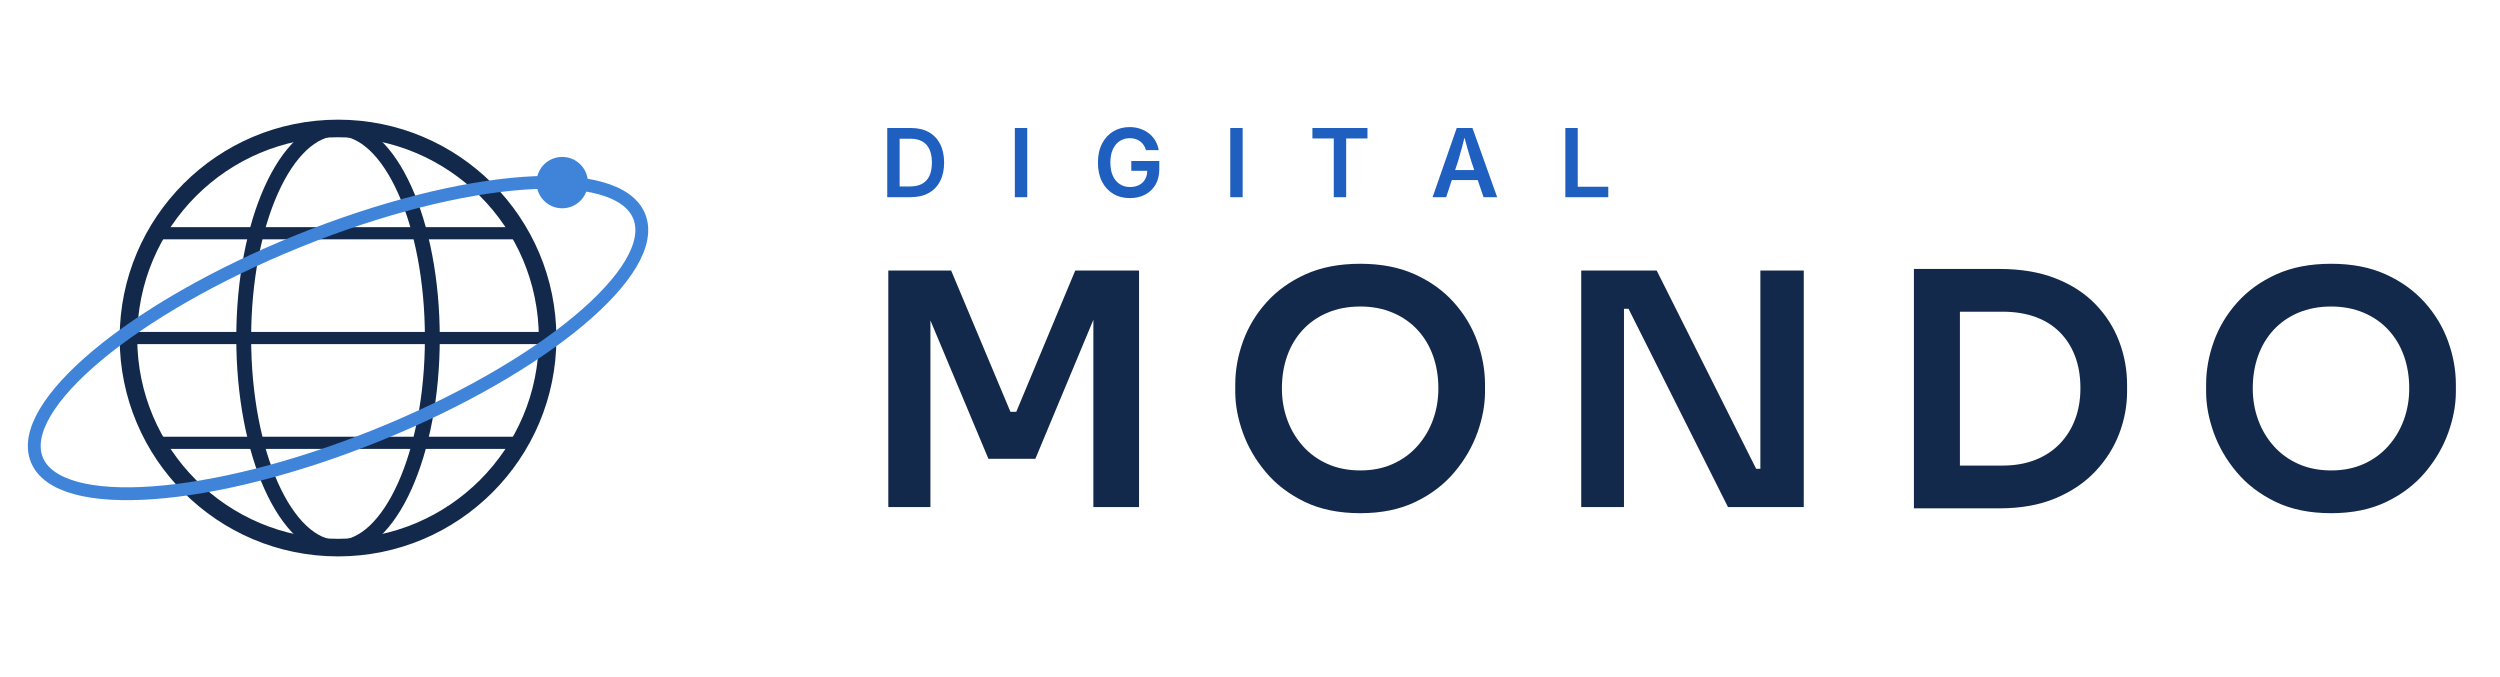
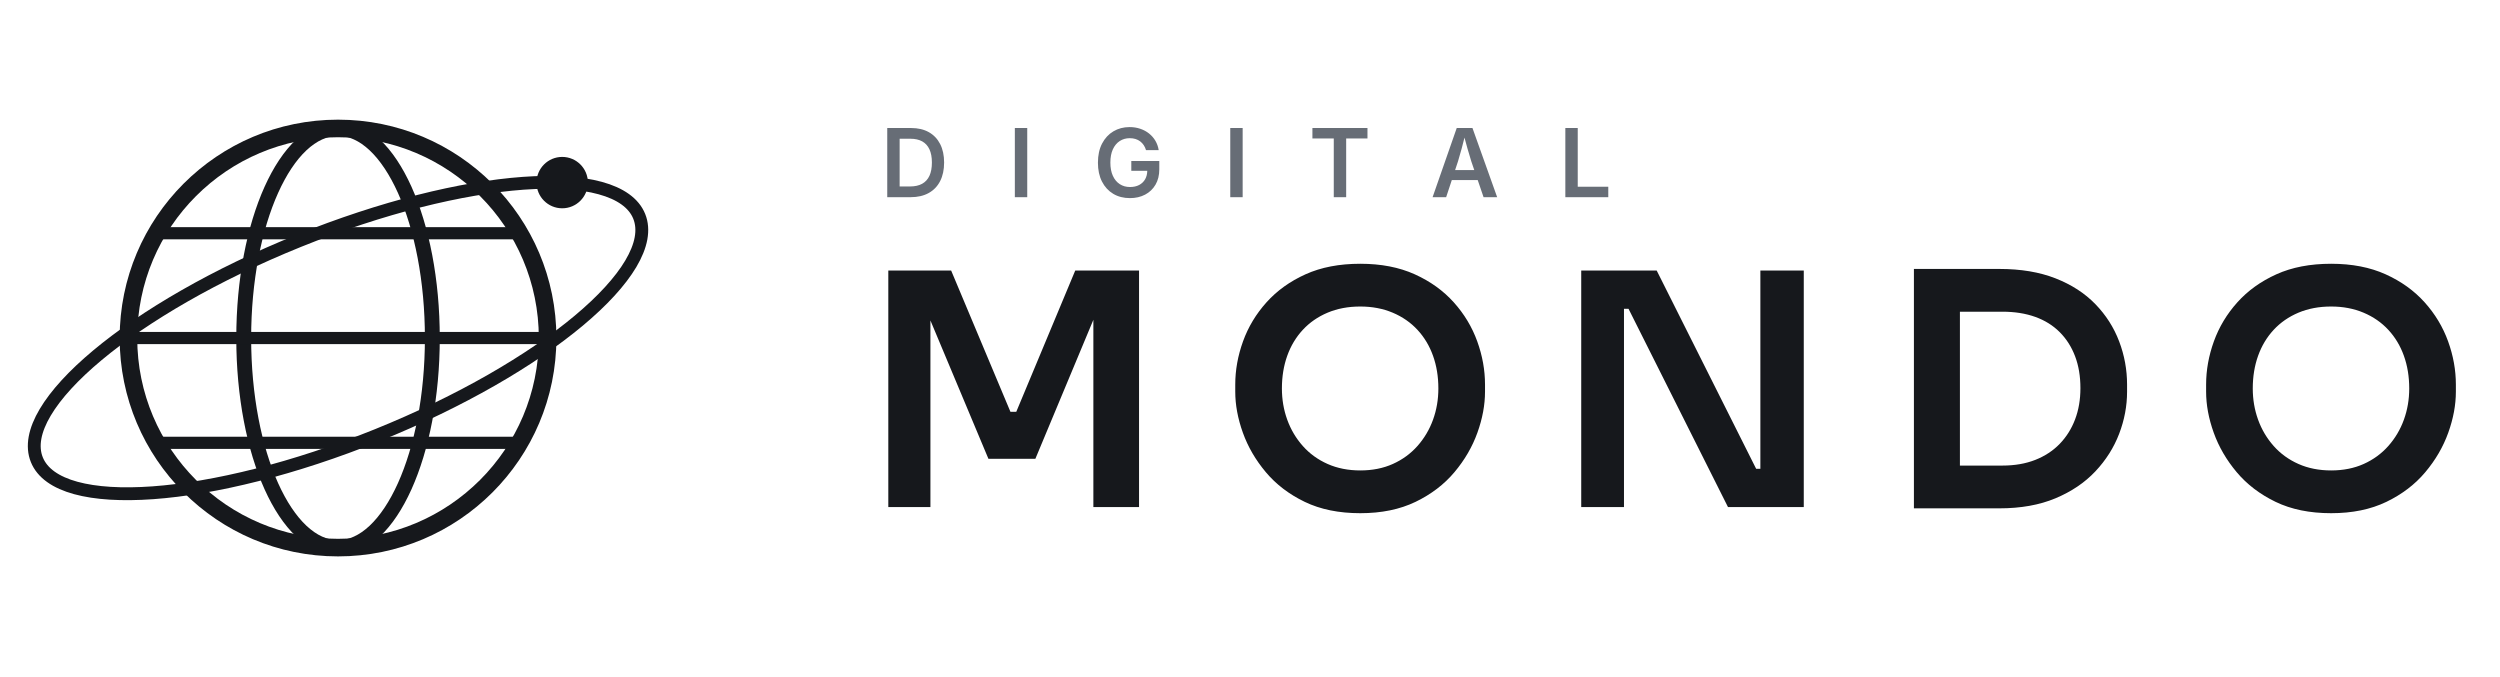
<svg xmlns="http://www.w3.org/2000/svg" viewBox="0 0 355 96" width="355" height="96" role="img" aria-label="Digital Mondo">
  <defs>
    <linearGradient id="ga" gradientUnits="userSpaceOnUse" x1="0" y1="0" x2="100" y2="100">
      <stop offset="0" stop-color="#f7f8fa" />
      <stop offset=".36" stop-color="#b6bcc5" />
      <stop offset=".5" stop-color="#eff1f4" />
      <stop offset=".68" stop-color="#979ea8" />
      <stop offset="1" stop-color="#dfe2e7" />
    </linearGradient>
  </defs>
  <g transform="translate(0.00 0.00) scale(0.96)">
-     <circle cx="50" cy="50" r="31" fill="none" stroke="#13294b" stroke-width="2.60" />
-     <ellipse cx="50" cy="50" rx="13.95" ry="31" fill="none" stroke="#13294b" stroke-width="2.20" />
-     <path d="M19.00 50 H81.00 M23.03 34.50 H76.97 M23.03 65.50 H76.97" stroke="#13294b" stroke-width="1.80" fill="none" />
-     <ellipse cx="50" cy="50" rx="48.05" ry="15.50" transform="rotate(-22 50 50)" fill="none" stroke="#3f84d8" stroke-width="1.90" />
-     <circle cx="83.16" cy="27.01" r="3.80" fill="#3f84d8" />
+     <circle cx="50" cy="50" r="31" fill="none" stroke="#16181c" stroke-width="2.60" />
+     <ellipse cx="50" cy="50" rx="13.95" ry="31" fill="none" stroke="#16181c" stroke-width="2.20" />
+     <path d="M19.00 50 H81.00 M23.03 34.50 H76.97 M23.03 65.50 H76.97" stroke="#16181c" stroke-width="1.80" fill="none" />
+     <ellipse cx="50" cy="50" rx="48.05" ry="15.50" transform="rotate(-22 50 50)" fill="none" stroke="#16181c" stroke-width="1.90" />
+     <circle cx="83.16" cy="27.01" r="3.80" fill="#16181c" />
  </g>
-   <path d="M126.14 72.0V38.42H135.064L143.482 58.476H144.31L152.682 38.42H161.744V72.0H155.258V45.412L147.024 65.146H140.354L132.12 45.504V72.0Z M193.162 72.874Q188.608 72.874 185.273 71.264Q181.938 69.654 179.753 67.055Q177.568 64.456 176.487 61.443Q175.406 58.43 175.406 55.624V54.612Q175.406 51.53 176.51 48.471Q177.614 45.412 179.845 42.928Q182.076 40.444 185.388 38.949Q188.7 37.454 193.162 37.454Q197.578 37.454 200.89 38.949Q204.202 40.444 206.433 42.928Q208.664 45.412 209.768 48.471Q210.872 51.53 210.872 54.612V55.624Q210.872 58.43 209.791 61.443Q208.71 64.456 206.525 67.055Q204.34 69.654 201.005 71.264Q197.67 72.874 193.162 72.874ZM193.162 66.802Q195.738 66.802 197.785 65.882Q199.832 64.962 201.281 63.329Q202.73 61.696 203.489 59.603Q204.248 57.51 204.248 55.164Q204.248 52.634 203.489 50.518Q202.73 48.402 201.281 46.838Q199.832 45.274 197.762 44.4Q195.692 43.526 193.162 43.526Q190.586 43.526 188.516 44.4Q186.446 45.274 184.997 46.838Q183.548 48.402 182.789 50.518Q182.03 52.634 182.03 55.164Q182.03 57.51 182.789 59.603Q183.548 61.696 184.997 63.329Q186.446 64.962 188.516 65.882Q190.586 66.802 193.162 66.802Z M224.534 72.0V38.42H235.252L249.374 66.572H249.972V38.42H256.136V72.0H245.372L231.25 43.848H230.606V72.0Z M271.776 72.184V38.19H283.92Q288.474 38.19 291.878 39.524Q295.282 40.858 297.536 43.181Q299.79 45.504 300.917 48.471Q302.044 51.438 302.044 54.612V55.624Q302.044 58.66 300.917 61.604Q299.79 64.548 297.536 66.94Q295.282 69.332 291.878 70.758Q288.474 72.184 283.92 72.184ZM278.308 44.262V66.112H284.334Q286.956 66.112 289.003 65.307Q291.05 64.502 292.476 63.03Q293.902 61.558 294.661 59.557Q295.42 57.556 295.42 55.118Q295.42 52.588 294.661 50.587Q293.902 48.586 292.476 47.16Q291.05 45.734 289.003 44.998Q286.956 44.262 284.334 44.262Z M331.024 72.874Q326.47 72.874 323.135 71.264Q319.8 69.654 317.615 67.055Q315.43 64.456 314.349 61.443Q313.268 58.43 313.268 55.624V54.612Q313.268 51.53 314.372 48.471Q315.476 45.412 317.707 42.928Q319.938 40.444 323.25 38.949Q326.562 37.454 331.024 37.454Q335.44 37.454 338.752 38.949Q342.064 40.444 344.295 42.928Q346.526 45.412 347.63 48.471Q348.734 51.53 348.734 54.612V55.624Q348.734 58.43 347.653 61.443Q346.572 64.456 344.387 67.055Q342.202 69.654 338.867 71.264Q335.532 72.874 331.024 72.874ZM331.024 66.802Q333.6 66.802 335.647 65.882Q337.694 64.962 339.143 63.329Q340.592 61.696 341.351 59.603Q342.11 57.51 342.11 55.164Q342.11 52.634 341.351 50.518Q340.592 48.402 339.143 46.838Q337.694 45.274 335.624 44.4Q333.554 43.526 331.024 43.526Q328.448 43.526 326.378 44.4Q324.308 45.274 322.859 46.838Q321.41 48.402 320.651 50.518Q319.892 52.634 319.892 55.164Q319.892 57.51 320.651 59.603Q321.41 61.696 322.859 63.329Q324.308 64.962 326.378 65.882Q328.448 66.802 331.024 66.802Z" fill="#13294b" />
-   <path d="M129.311 28.0H125.989V18.178H129.377Q130.84 18.178 131.888 18.765Q132.937 19.352 133.5 20.452Q134.064 21.553 134.064 23.076Q134.064 24.612 133.5 25.716Q132.937 26.82 131.872 27.41Q130.807 28.0 129.311 28.0ZM127.749 26.477H129.225Q130.254 26.477 130.943 26.098Q131.631 25.719 131.981 24.964Q132.33 24.21 132.33 23.076Q132.33 21.955 131.981 21.204Q131.631 20.452 130.956 20.077Q130.28 19.701 129.271 19.701H127.749Z M145.868 18.178V28.0H144.108V18.178Z M160.454 28.132Q159.096 28.132 158.074 27.519Q157.053 26.906 156.479 25.779Q155.906 24.651 155.906 23.102Q155.906 21.514 156.496 20.383Q157.086 19.253 158.101 18.65Q159.116 18.046 160.401 18.046Q161.212 18.046 161.914 18.284Q162.616 18.521 163.167 18.959Q163.717 19.398 164.07 19.998Q164.422 20.597 164.534 21.316H162.735Q162.616 20.92 162.409 20.611Q162.201 20.301 161.908 20.077Q161.614 19.853 161.242 19.737Q160.869 19.622 160.421 19.622Q159.63 19.622 159.007 20.024Q158.384 20.426 158.028 21.197Q157.672 21.969 157.672 23.089Q157.672 24.197 158.028 24.971Q158.384 25.746 159.011 26.151Q159.637 26.556 160.461 26.556Q161.212 26.556 161.763 26.266Q162.313 25.976 162.616 25.442Q162.9 24.935 162.913 24.249H160.645V22.865H164.62V24.045Q164.62 25.304 164.083 26.224Q163.546 27.143 162.606 27.637Q161.667 28.132 160.454 28.132Z M176.457 18.178V28.0H174.697V18.178Z M186.363 19.661V18.178H194.181V19.661H191.156V28.0H189.396V19.661Z M203.428 28.0 206.856 18.178H209.09L212.597 28.0H210.666L209.835 25.568H206.157L205.353 28.0ZM209.347 24.15 208.919 22.898Q208.662 22.107 208.385 21.105Q208.187 20.393 207.956 19.543Q207.739 20.406 207.548 21.125Q207.277 22.133 207.04 22.898L206.625 24.15Z M222.279 28.0V18.178H224.039V26.517H228.376V28.0Z" fill="#1f5fbf" />
+   <path d="M126.14 72.0V38.42H135.064L143.482 58.476H144.31L152.682 38.42H161.744V72.0H155.258V45.412L147.024 65.146H140.354L132.12 45.504V72.0Z M193.162 72.874Q188.608 72.874 185.273 71.264Q181.938 69.654 179.753 67.055Q177.568 64.456 176.487 61.443Q175.406 58.43 175.406 55.624V54.612Q175.406 51.53 176.51 48.471Q177.614 45.412 179.845 42.928Q182.076 40.444 185.388 38.949Q188.7 37.454 193.162 37.454Q197.578 37.454 200.89 38.949Q204.202 40.444 206.433 42.928Q208.664 45.412 209.768 48.471Q210.872 51.53 210.872 54.612V55.624Q210.872 58.43 209.791 61.443Q208.71 64.456 206.525 67.055Q204.34 69.654 201.005 71.264Q197.67 72.874 193.162 72.874ZM193.162 66.802Q195.738 66.802 197.785 65.882Q199.832 64.962 201.281 63.329Q202.73 61.696 203.489 59.603Q204.248 57.51 204.248 55.164Q204.248 52.634 203.489 50.518Q202.73 48.402 201.281 46.838Q199.832 45.274 197.762 44.4Q195.692 43.526 193.162 43.526Q190.586 43.526 188.516 44.4Q186.446 45.274 184.997 46.838Q183.548 48.402 182.789 50.518Q182.03 52.634 182.03 55.164Q182.03 57.51 182.789 59.603Q183.548 61.696 184.997 63.329Q186.446 64.962 188.516 65.882Q190.586 66.802 193.162 66.802Z M224.534 72.0V38.42H235.252L249.374 66.572H249.972V38.42H256.136V72.0H245.372L231.25 43.848H230.606V72.0Z M271.776 72.184V38.19H283.92Q288.474 38.19 291.878 39.524Q295.282 40.858 297.536 43.181Q299.79 45.504 300.917 48.471Q302.044 51.438 302.044 54.612V55.624Q302.044 58.66 300.917 61.604Q299.79 64.548 297.536 66.94Q295.282 69.332 291.878 70.758Q288.474 72.184 283.92 72.184ZM278.308 44.262V66.112H284.334Q286.956 66.112 289.003 65.307Q291.05 64.502 292.476 63.03Q293.902 61.558 294.661 59.557Q295.42 57.556 295.42 55.118Q295.42 52.588 294.661 50.587Q293.902 48.586 292.476 47.16Q291.05 45.734 289.003 44.998Q286.956 44.262 284.334 44.262Z M331.024 72.874Q326.47 72.874 323.135 71.264Q319.8 69.654 317.615 67.055Q315.43 64.456 314.349 61.443Q313.268 58.43 313.268 55.624V54.612Q313.268 51.53 314.372 48.471Q315.476 45.412 317.707 42.928Q319.938 40.444 323.25 38.949Q326.562 37.454 331.024 37.454Q335.44 37.454 338.752 38.949Q342.064 40.444 344.295 42.928Q346.526 45.412 347.63 48.471Q348.734 51.53 348.734 54.612V55.624Q348.734 58.43 347.653 61.443Q346.572 64.456 344.387 67.055Q342.202 69.654 338.867 71.264Q335.532 72.874 331.024 72.874ZM331.024 66.802Q333.6 66.802 335.647 65.882Q337.694 64.962 339.143 63.329Q340.592 61.696 341.351 59.603Q342.11 57.51 342.11 55.164Q342.11 52.634 341.351 50.518Q340.592 48.402 339.143 46.838Q337.694 45.274 335.624 44.4Q333.554 43.526 331.024 43.526Q328.448 43.526 326.378 44.4Q324.308 45.274 322.859 46.838Q321.41 48.402 320.651 50.518Q319.892 52.634 319.892 55.164Q319.892 57.51 320.651 59.603Q321.41 61.696 322.859 63.329Q324.308 64.962 326.378 65.882Q328.448 66.802 331.024 66.802Z" fill="#16181c" />
+   <path d="M129.311 28.0H125.989V18.178H129.377Q130.84 18.178 131.888 18.765Q132.937 19.352 133.5 20.452Q134.064 21.553 134.064 23.076Q134.064 24.612 133.5 25.716Q132.937 26.82 131.872 27.41Q130.807 28.0 129.311 28.0ZM127.749 26.477H129.225Q130.254 26.477 130.943 26.098Q131.631 25.719 131.981 24.964Q132.33 24.21 132.33 23.076Q132.33 21.955 131.981 21.204Q131.631 20.452 130.956 20.077Q130.28 19.701 129.271 19.701H127.749Z M145.868 18.178V28.0H144.108V18.178Z M160.454 28.132Q159.096 28.132 158.074 27.519Q157.053 26.906 156.479 25.779Q155.906 24.651 155.906 23.102Q155.906 21.514 156.496 20.383Q157.086 19.253 158.101 18.65Q159.116 18.046 160.401 18.046Q161.212 18.046 161.914 18.284Q162.616 18.521 163.167 18.959Q163.717 19.398 164.07 19.998Q164.422 20.597 164.534 21.316H162.735Q162.616 20.92 162.409 20.611Q162.201 20.301 161.908 20.077Q161.614 19.853 161.242 19.737Q160.869 19.622 160.421 19.622Q159.63 19.622 159.007 20.024Q158.384 20.426 158.028 21.197Q157.672 21.969 157.672 23.089Q157.672 24.197 158.028 24.971Q158.384 25.746 159.011 26.151Q159.637 26.556 160.461 26.556Q161.212 26.556 161.763 26.266Q162.313 25.976 162.616 25.442Q162.9 24.935 162.913 24.249H160.645V22.865H164.62V24.045Q164.62 25.304 164.083 26.224Q163.546 27.143 162.606 27.637Q161.667 28.132 160.454 28.132Z M176.457 18.178V28.0H174.697V18.178Z M186.363 19.661V18.178H194.181V19.661H191.156V28.0H189.396V19.661Z M203.428 28.0 206.856 18.178H209.09L212.597 28.0H210.666L209.835 25.568H206.157L205.353 28.0ZM209.347 24.15 208.919 22.898Q208.662 22.107 208.385 21.105Q208.187 20.393 207.956 19.543Q207.739 20.406 207.548 21.125Q207.277 22.133 207.04 22.898L206.625 24.15Z M222.279 28.0V18.178H224.039V26.517H228.376V28.0Z" fill="#676d76" />
</svg>
